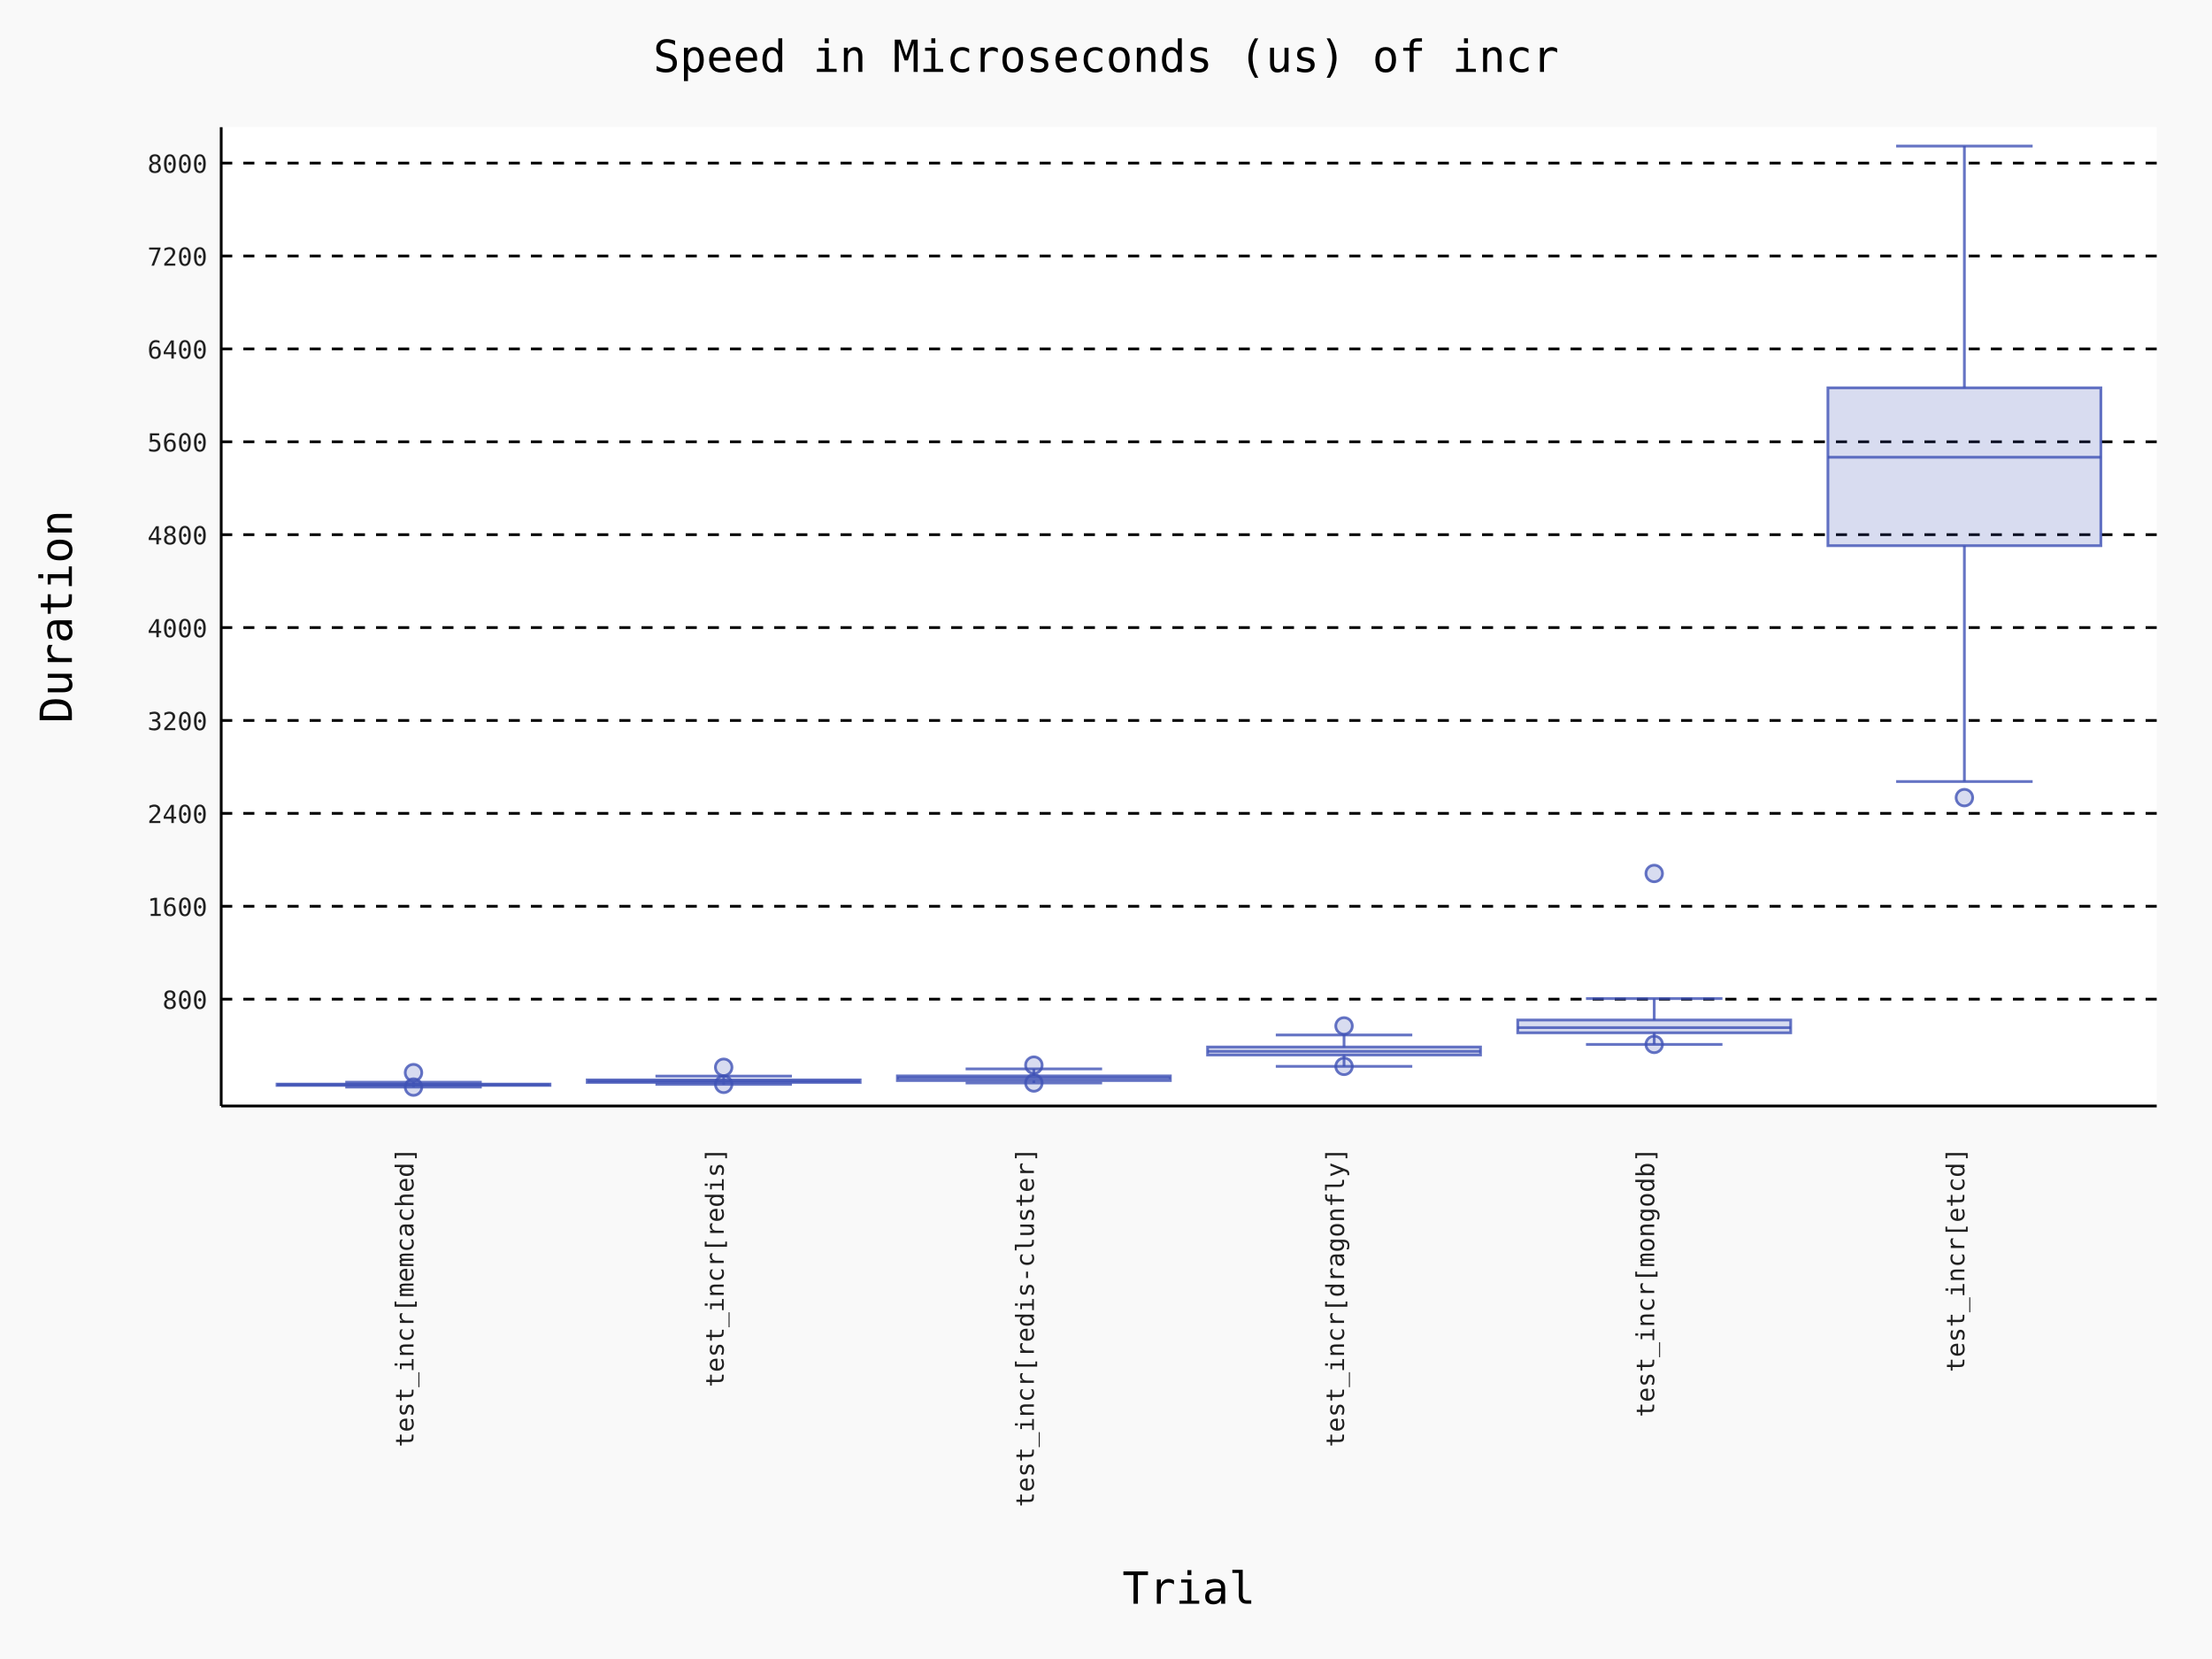
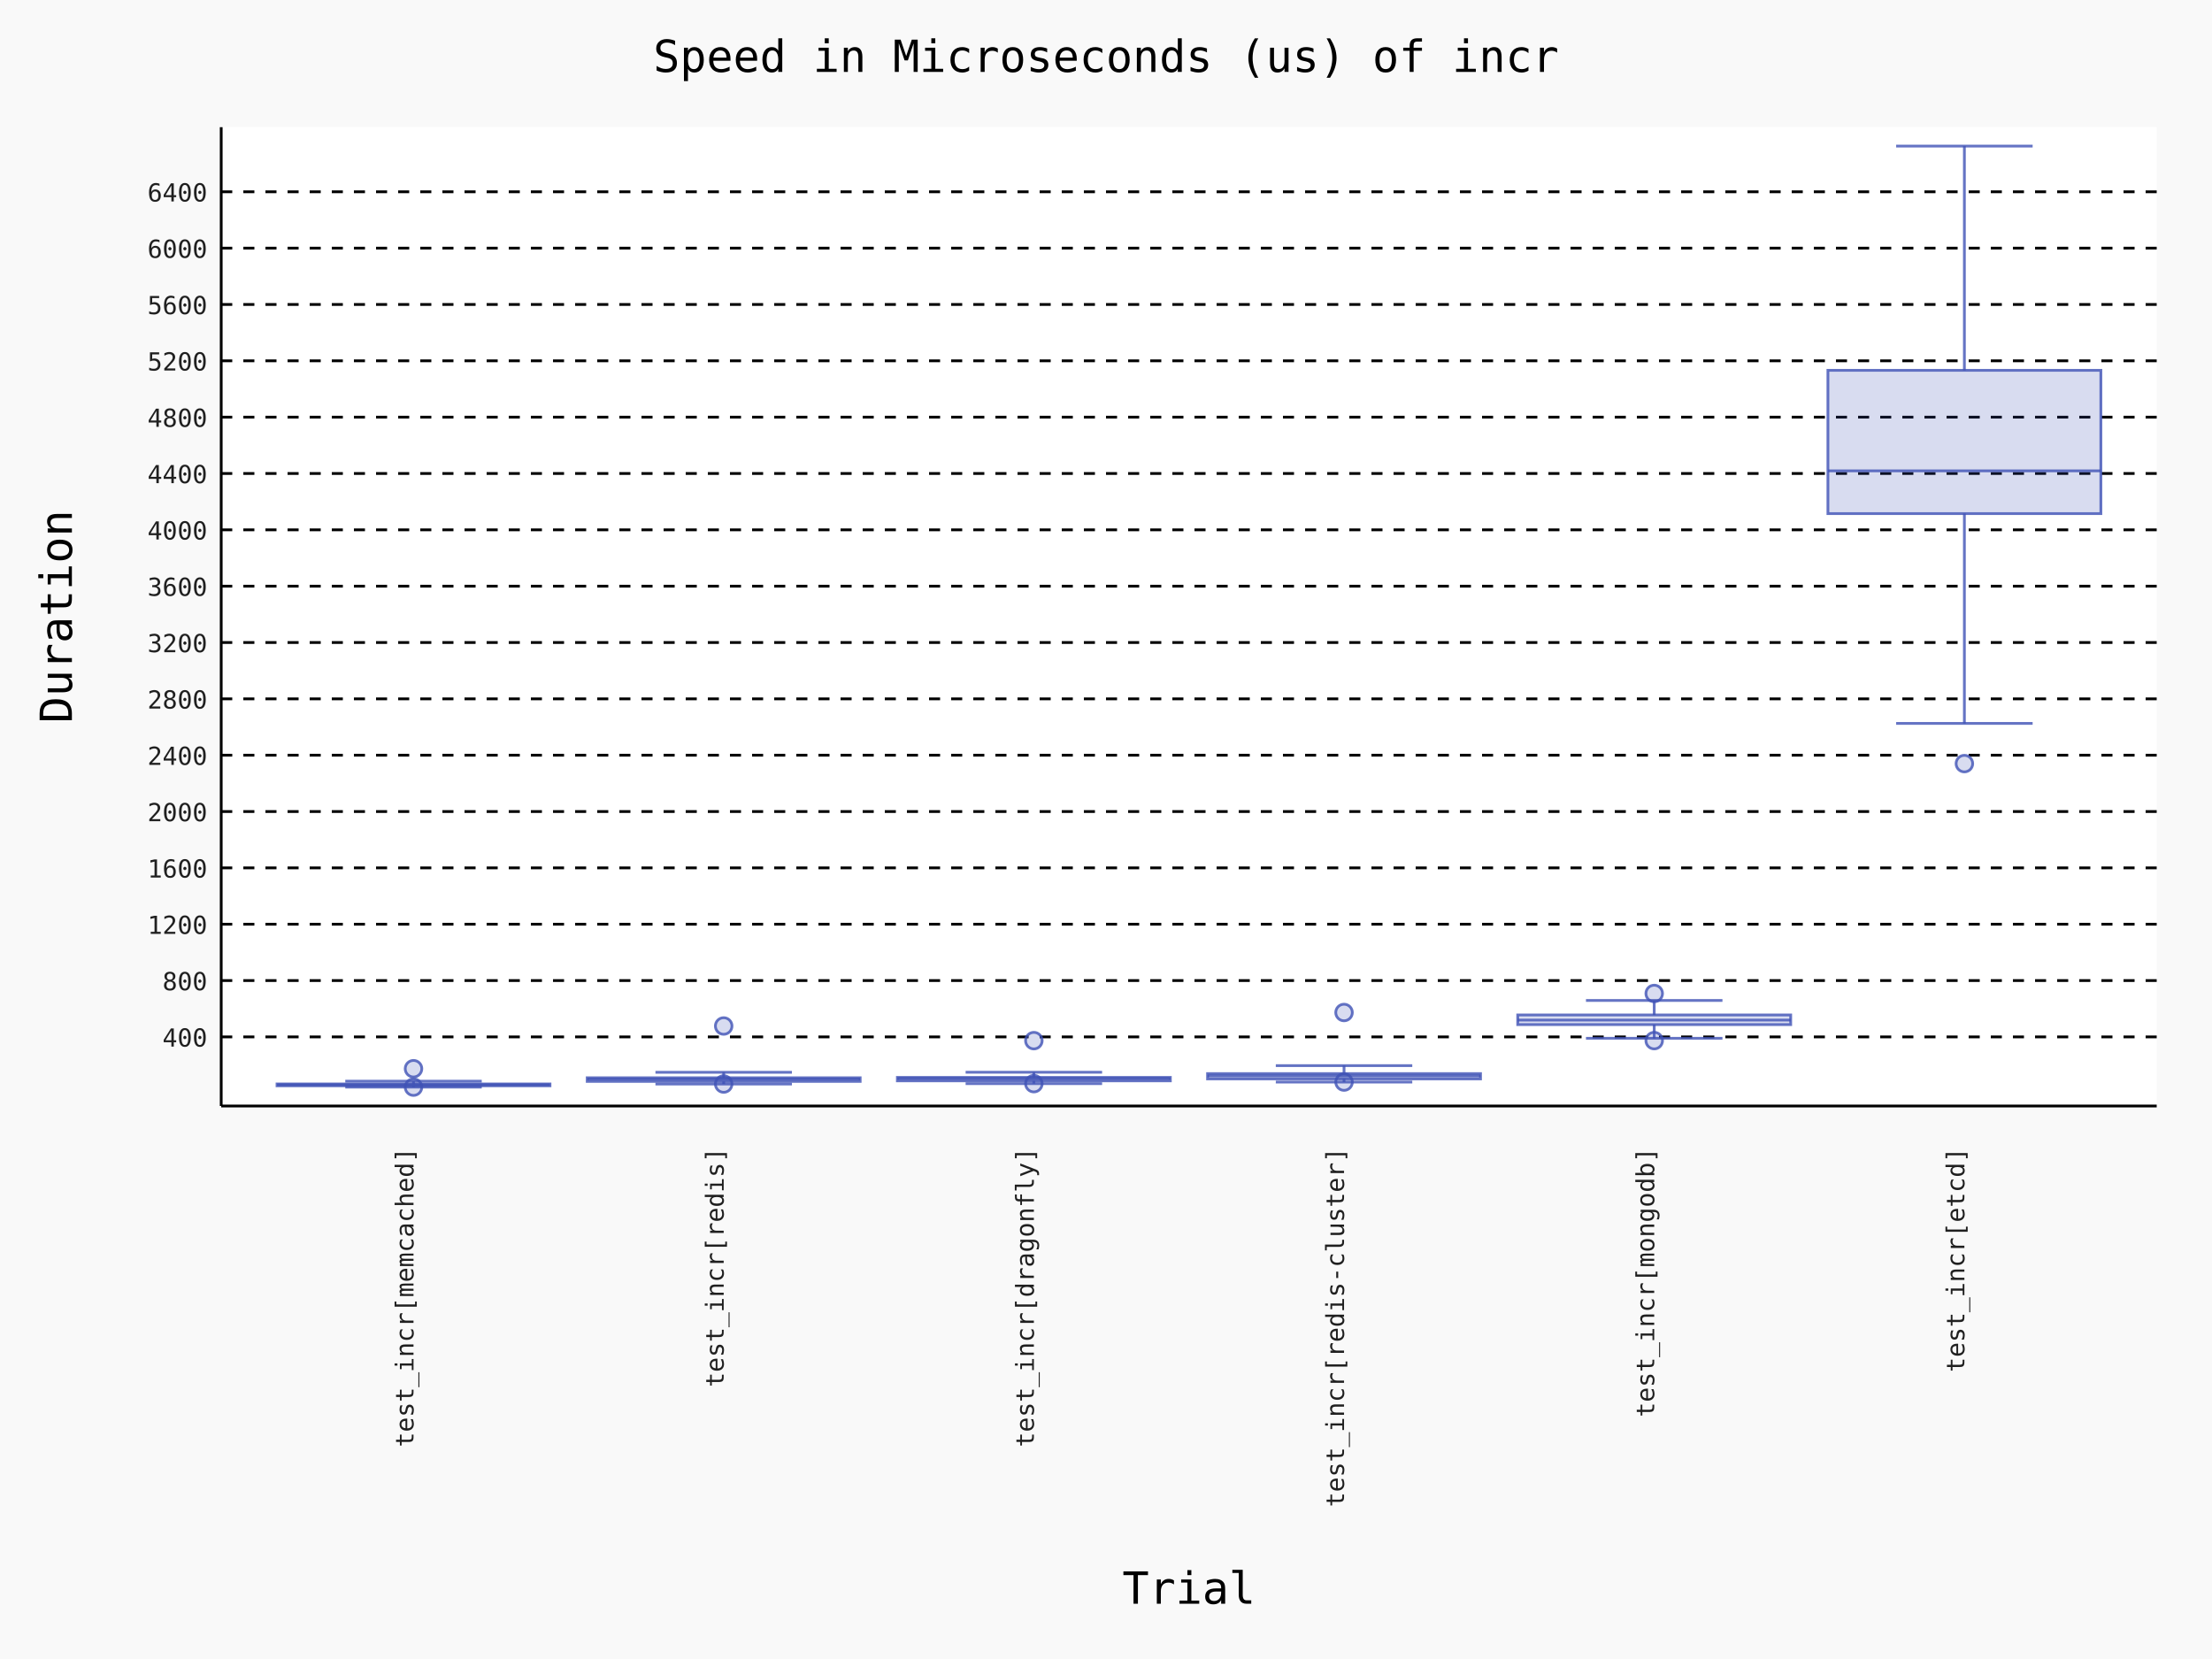
- <svg xmlns="http://www.w3.org/2000/svg" id="chart-09f08cb8-b67e-47f2-aedc-a367918e4a37" class="pygal-chart" viewBox="0 0 800 600">
+ <svg xmlns="http://www.w3.org/2000/svg" id="chart-452900c5-71c4-4191-9be7-1c1c07b2d502" class="pygal-chart" viewBox="0 0 800 600">
  <defs>
-     <style type="text/css">#chart-09f08cb8-b67e-47f2-aedc-a367918e4a37{-webkit-user-select:none;-webkit-font-smoothing:antialiased;font-family:Consolas,"Deja Vu Sans Mono","Bitstream Vera Sans Mono","Courier New",monospace}#chart-09f08cb8-b67e-47f2-aedc-a367918e4a37 .title{font-family:Consolas,"Deja Vu Sans Mono","Bitstream Vera Sans Mono","Courier New",monospace;font-size:16px}#chart-09f08cb8-b67e-47f2-aedc-a367918e4a37 .legends .legend text{font-family:Consolas,"Deja Vu Sans Mono","Bitstream Vera Sans Mono","Courier New",monospace;font-size:14px}#chart-09f08cb8-b67e-47f2-aedc-a367918e4a37 .axis text{font-family:Consolas,"Deja Vu Sans Mono","Bitstream Vera Sans Mono","Courier New",monospace;font-size:10px}#chart-09f08cb8-b67e-47f2-aedc-a367918e4a37 .axis text.major{font-family:Consolas,"Deja Vu Sans Mono","Bitstream Vera Sans Mono","Courier New",monospace;font-size:10px}#chart-09f08cb8-b67e-47f2-aedc-a367918e4a37 .text-overlay text.value{font-family:Consolas,"Deja Vu Sans Mono","Bitstream Vera Sans Mono","Courier New",monospace;font-size:16px}#chart-09f08cb8-b67e-47f2-aedc-a367918e4a37 .text-overlay text.label{font-family:Consolas,"Deja Vu Sans Mono","Bitstream Vera Sans Mono","Courier New",monospace;font-size:10px}#chart-09f08cb8-b67e-47f2-aedc-a367918e4a37 .tooltip{font-family:Consolas,"Deja Vu Sans Mono","Bitstream Vera Sans Mono","Courier New",monospace;font-size:14px}#chart-09f08cb8-b67e-47f2-aedc-a367918e4a37 text.no_data{font-family:Consolas,"Deja Vu Sans Mono","Bitstream Vera Sans Mono","Courier New",monospace;font-size:64px}
- #chart-09f08cb8-b67e-47f2-aedc-a367918e4a37{background-color:rgba(249,249,249,1)}#chart-09f08cb8-b67e-47f2-aedc-a367918e4a37 path,#chart-09f08cb8-b67e-47f2-aedc-a367918e4a37 line,#chart-09f08cb8-b67e-47f2-aedc-a367918e4a37 rect,#chart-09f08cb8-b67e-47f2-aedc-a367918e4a37 circle{-webkit-transition:150ms;-moz-transition:150ms;transition:150ms}#chart-09f08cb8-b67e-47f2-aedc-a367918e4a37 .graph &gt; .background{fill:rgba(249,249,249,1)}#chart-09f08cb8-b67e-47f2-aedc-a367918e4a37 .plot &gt; .background{fill:rgba(255,255,255,1)}#chart-09f08cb8-b67e-47f2-aedc-a367918e4a37 .graph{fill:rgba(0,0,0,.87)}#chart-09f08cb8-b67e-47f2-aedc-a367918e4a37 text.no_data{fill:rgba(0,0,0,1)}#chart-09f08cb8-b67e-47f2-aedc-a367918e4a37 .title{fill:rgba(0,0,0,1)}#chart-09f08cb8-b67e-47f2-aedc-a367918e4a37 .legends .legend text{fill:rgba(0,0,0,.87)}#chart-09f08cb8-b67e-47f2-aedc-a367918e4a37 .legends .legend:hover text{fill:rgba(0,0,0,1)}#chart-09f08cb8-b67e-47f2-aedc-a367918e4a37 .axis .line{stroke:rgba(0,0,0,1)}#chart-09f08cb8-b67e-47f2-aedc-a367918e4a37 .axis .guide.line{stroke:rgba(0,0,0,.54)}#chart-09f08cb8-b67e-47f2-aedc-a367918e4a37 .axis .major.line{stroke:rgba(0,0,0,.87)}#chart-09f08cb8-b67e-47f2-aedc-a367918e4a37 .axis text.major{fill:rgba(0,0,0,1)}#chart-09f08cb8-b67e-47f2-aedc-a367918e4a37 .axis.y .guides:hover .guide.line,#chart-09f08cb8-b67e-47f2-aedc-a367918e4a37 .line-graph .axis.x .guides:hover .guide.line,#chart-09f08cb8-b67e-47f2-aedc-a367918e4a37 .stackedline-graph .axis.x .guides:hover .guide.line,#chart-09f08cb8-b67e-47f2-aedc-a367918e4a37 .xy-graph .axis.x .guides:hover .guide.line{stroke:rgba(0,0,0,1)}#chart-09f08cb8-b67e-47f2-aedc-a367918e4a37 .axis .guides:hover text{fill:rgba(0,0,0,1)}#chart-09f08cb8-b67e-47f2-aedc-a367918e4a37 .reactive{fill-opacity:.7;stroke-opacity:.8;stroke-width:1}#chart-09f08cb8-b67e-47f2-aedc-a367918e4a37 .ci{stroke:rgba(0,0,0,.87)}#chart-09f08cb8-b67e-47f2-aedc-a367918e4a37 .reactive.active,#chart-09f08cb8-b67e-47f2-aedc-a367918e4a37 .active .reactive{fill-opacity:.8;stroke-opacity:.9;stroke-width:4}#chart-09f08cb8-b67e-47f2-aedc-a367918e4a37 .ci .reactive.active{stroke-width:1.5}#chart-09f08cb8-b67e-47f2-aedc-a367918e4a37 .series text{fill:rgba(0,0,0,1)}#chart-09f08cb8-b67e-47f2-aedc-a367918e4a37 .tooltip rect{fill:rgba(255,255,255,1);stroke:rgba(0,0,0,1);-webkit-transition:opacity 150ms;-moz-transition:opacity 150ms;transition:opacity 150ms}#chart-09f08cb8-b67e-47f2-aedc-a367918e4a37 .tooltip .label{fill:rgba(0,0,0,.87)}#chart-09f08cb8-b67e-47f2-aedc-a367918e4a37 .tooltip .label{fill:rgba(0,0,0,.87)}#chart-09f08cb8-b67e-47f2-aedc-a367918e4a37 .tooltip .legend{font-size:.8em;fill:rgba(0,0,0,.54)}#chart-09f08cb8-b67e-47f2-aedc-a367918e4a37 .tooltip .x_label{font-size:.6em;fill:rgba(0,0,0,1)}#chart-09f08cb8-b67e-47f2-aedc-a367918e4a37 .tooltip .xlink{font-size:.5em;text-decoration:underline}#chart-09f08cb8-b67e-47f2-aedc-a367918e4a37 .tooltip .value{font-size:1.5em}#chart-09f08cb8-b67e-47f2-aedc-a367918e4a37 .bound{font-size:.5em}#chart-09f08cb8-b67e-47f2-aedc-a367918e4a37 .max-value{font-size:.75em;fill:rgba(0,0,0,.54)}#chart-09f08cb8-b67e-47f2-aedc-a367918e4a37 .map-element{fill:rgba(255,255,255,1);stroke:rgba(0,0,0,.54) !important}#chart-09f08cb8-b67e-47f2-aedc-a367918e4a37 .map-element .reactive{fill-opacity:inherit;stroke-opacity:inherit}#chart-09f08cb8-b67e-47f2-aedc-a367918e4a37 .color-0,#chart-09f08cb8-b67e-47f2-aedc-a367918e4a37 .color-0 a:visited{stroke:#3F51B5;fill:#3F51B5}#chart-09f08cb8-b67e-47f2-aedc-a367918e4a37 .color-1,#chart-09f08cb8-b67e-47f2-aedc-a367918e4a37 .color-1 a:visited{stroke:#3F51B5;fill:#3F51B5}#chart-09f08cb8-b67e-47f2-aedc-a367918e4a37 .color-2,#chart-09f08cb8-b67e-47f2-aedc-a367918e4a37 .color-2 a:visited{stroke:#3F51B5;fill:#3F51B5}#chart-09f08cb8-b67e-47f2-aedc-a367918e4a37 .color-3,#chart-09f08cb8-b67e-47f2-aedc-a367918e4a37 .color-3 a:visited{stroke:#3F51B5;fill:#3F51B5}#chart-09f08cb8-b67e-47f2-aedc-a367918e4a37 .color-4,#chart-09f08cb8-b67e-47f2-aedc-a367918e4a37 .color-4 a:visited{stroke:#3F51B5;fill:#3F51B5}#chart-09f08cb8-b67e-47f2-aedc-a367918e4a37 .color-5,#chart-09f08cb8-b67e-47f2-aedc-a367918e4a37 .color-5 a:visited{stroke:#3F51B5;fill:#3F51B5}#chart-09f08cb8-b67e-47f2-aedc-a367918e4a37 .text-overlay .color-0 text{fill:black}#chart-09f08cb8-b67e-47f2-aedc-a367918e4a37 .text-overlay .color-1 text{fill:black}#chart-09f08cb8-b67e-47f2-aedc-a367918e4a37 .text-overlay .color-2 text{fill:black}#chart-09f08cb8-b67e-47f2-aedc-a367918e4a37 .text-overlay .color-3 text{fill:black}#chart-09f08cb8-b67e-47f2-aedc-a367918e4a37 .text-overlay .color-4 text{fill:black}#chart-09f08cb8-b67e-47f2-aedc-a367918e4a37 .text-overlay .color-5 text{fill:black}
- #chart-09f08cb8-b67e-47f2-aedc-a367918e4a37 text.no_data{text-anchor:middle}#chart-09f08cb8-b67e-47f2-aedc-a367918e4a37 .guide.line{fill:none}#chart-09f08cb8-b67e-47f2-aedc-a367918e4a37 .centered{text-anchor:middle}#chart-09f08cb8-b67e-47f2-aedc-a367918e4a37 .title{text-anchor:middle}#chart-09f08cb8-b67e-47f2-aedc-a367918e4a37 .legends .legend text{fill-opacity:1}#chart-09f08cb8-b67e-47f2-aedc-a367918e4a37 .axis.x text{text-anchor:middle}#chart-09f08cb8-b67e-47f2-aedc-a367918e4a37 .axis.x:not(.web) text[transform]{text-anchor:start}#chart-09f08cb8-b67e-47f2-aedc-a367918e4a37 .axis.x:not(.web) text[transform].backwards{text-anchor:end}#chart-09f08cb8-b67e-47f2-aedc-a367918e4a37 .axis.y text{text-anchor:end}#chart-09f08cb8-b67e-47f2-aedc-a367918e4a37 .axis.y text[transform].backwards{text-anchor:start}#chart-09f08cb8-b67e-47f2-aedc-a367918e4a37 .axis.y2 text{text-anchor:start}#chart-09f08cb8-b67e-47f2-aedc-a367918e4a37 .axis.y2 text[transform].backwards{text-anchor:end}#chart-09f08cb8-b67e-47f2-aedc-a367918e4a37 .axis .guide.line{stroke-dasharray:4,4;stroke:black}#chart-09f08cb8-b67e-47f2-aedc-a367918e4a37 .axis .major.guide.line{stroke-dasharray:6,6;stroke:black}#chart-09f08cb8-b67e-47f2-aedc-a367918e4a37 .horizontal .axis.y .guide.line,#chart-09f08cb8-b67e-47f2-aedc-a367918e4a37 .horizontal .axis.y2 .guide.line,#chart-09f08cb8-b67e-47f2-aedc-a367918e4a37 .vertical .axis.x .guide.line{opacity:0}#chart-09f08cb8-b67e-47f2-aedc-a367918e4a37 .horizontal .axis.always_show .guide.line,#chart-09f08cb8-b67e-47f2-aedc-a367918e4a37 .vertical .axis.always_show .guide.line{opacity:1 !important}#chart-09f08cb8-b67e-47f2-aedc-a367918e4a37 .axis.y .guides:hover .guide.line,#chart-09f08cb8-b67e-47f2-aedc-a367918e4a37 .axis.y2 .guides:hover .guide.line,#chart-09f08cb8-b67e-47f2-aedc-a367918e4a37 .axis.x .guides:hover .guide.line{opacity:1}#chart-09f08cb8-b67e-47f2-aedc-a367918e4a37 .axis .guides:hover text{opacity:1}#chart-09f08cb8-b67e-47f2-aedc-a367918e4a37 .nofill{fill:none}#chart-09f08cb8-b67e-47f2-aedc-a367918e4a37 .subtle-fill{fill-opacity:.2}#chart-09f08cb8-b67e-47f2-aedc-a367918e4a37 .dot{stroke-width:1px;fill-opacity:1;stroke-opacity:1}#chart-09f08cb8-b67e-47f2-aedc-a367918e4a37 .dot.active{stroke-width:5px}#chart-09f08cb8-b67e-47f2-aedc-a367918e4a37 .dot.negative{fill:transparent}#chart-09f08cb8-b67e-47f2-aedc-a367918e4a37 text,#chart-09f08cb8-b67e-47f2-aedc-a367918e4a37 tspan{stroke:none !important}#chart-09f08cb8-b67e-47f2-aedc-a367918e4a37 .series text.active{opacity:1}#chart-09f08cb8-b67e-47f2-aedc-a367918e4a37 .tooltip rect{fill-opacity:.95;stroke-width:.5}#chart-09f08cb8-b67e-47f2-aedc-a367918e4a37 .tooltip text{fill-opacity:1}#chart-09f08cb8-b67e-47f2-aedc-a367918e4a37 .showable{visibility:hidden}#chart-09f08cb8-b67e-47f2-aedc-a367918e4a37 .showable.shown{visibility:visible}#chart-09f08cb8-b67e-47f2-aedc-a367918e4a37 .gauge-background{fill:rgba(229,229,229,1);stroke:none}#chart-09f08cb8-b67e-47f2-aedc-a367918e4a37 .bg-lines{stroke:rgba(249,249,249,1);stroke-width:2px}
+     <style type="text/css">#chart-452900c5-71c4-4191-9be7-1c1c07b2d502{-webkit-user-select:none;-webkit-font-smoothing:antialiased;font-family:Consolas,"Deja Vu Sans Mono","Bitstream Vera Sans Mono","Courier New",monospace}#chart-452900c5-71c4-4191-9be7-1c1c07b2d502 .title{font-family:Consolas,"Deja Vu Sans Mono","Bitstream Vera Sans Mono","Courier New",monospace;font-size:16px}#chart-452900c5-71c4-4191-9be7-1c1c07b2d502 .legends .legend text{font-family:Consolas,"Deja Vu Sans Mono","Bitstream Vera Sans Mono","Courier New",monospace;font-size:14px}#chart-452900c5-71c4-4191-9be7-1c1c07b2d502 .axis text{font-family:Consolas,"Deja Vu Sans Mono","Bitstream Vera Sans Mono","Courier New",monospace;font-size:10px}#chart-452900c5-71c4-4191-9be7-1c1c07b2d502 .axis text.major{font-family:Consolas,"Deja Vu Sans Mono","Bitstream Vera Sans Mono","Courier New",monospace;font-size:10px}#chart-452900c5-71c4-4191-9be7-1c1c07b2d502 .text-overlay text.value{font-family:Consolas,"Deja Vu Sans Mono","Bitstream Vera Sans Mono","Courier New",monospace;font-size:16px}#chart-452900c5-71c4-4191-9be7-1c1c07b2d502 .text-overlay text.label{font-family:Consolas,"Deja Vu Sans Mono","Bitstream Vera Sans Mono","Courier New",monospace;font-size:10px}#chart-452900c5-71c4-4191-9be7-1c1c07b2d502 .tooltip{font-family:Consolas,"Deja Vu Sans Mono","Bitstream Vera Sans Mono","Courier New",monospace;font-size:14px}#chart-452900c5-71c4-4191-9be7-1c1c07b2d502 text.no_data{font-family:Consolas,"Deja Vu Sans Mono","Bitstream Vera Sans Mono","Courier New",monospace;font-size:64px}
+ #chart-452900c5-71c4-4191-9be7-1c1c07b2d502{background-color:rgba(249,249,249,1)}#chart-452900c5-71c4-4191-9be7-1c1c07b2d502 path,#chart-452900c5-71c4-4191-9be7-1c1c07b2d502 line,#chart-452900c5-71c4-4191-9be7-1c1c07b2d502 rect,#chart-452900c5-71c4-4191-9be7-1c1c07b2d502 circle{-webkit-transition:150ms;-moz-transition:150ms;transition:150ms}#chart-452900c5-71c4-4191-9be7-1c1c07b2d502 .graph &gt; .background{fill:rgba(249,249,249,1)}#chart-452900c5-71c4-4191-9be7-1c1c07b2d502 .plot &gt; .background{fill:rgba(255,255,255,1)}#chart-452900c5-71c4-4191-9be7-1c1c07b2d502 .graph{fill:rgba(0,0,0,.87)}#chart-452900c5-71c4-4191-9be7-1c1c07b2d502 text.no_data{fill:rgba(0,0,0,1)}#chart-452900c5-71c4-4191-9be7-1c1c07b2d502 .title{fill:rgba(0,0,0,1)}#chart-452900c5-71c4-4191-9be7-1c1c07b2d502 .legends .legend text{fill:rgba(0,0,0,.87)}#chart-452900c5-71c4-4191-9be7-1c1c07b2d502 .legends .legend:hover text{fill:rgba(0,0,0,1)}#chart-452900c5-71c4-4191-9be7-1c1c07b2d502 .axis .line{stroke:rgba(0,0,0,1)}#chart-452900c5-71c4-4191-9be7-1c1c07b2d502 .axis .guide.line{stroke:rgba(0,0,0,.54)}#chart-452900c5-71c4-4191-9be7-1c1c07b2d502 .axis .major.line{stroke:rgba(0,0,0,.87)}#chart-452900c5-71c4-4191-9be7-1c1c07b2d502 .axis text.major{fill:rgba(0,0,0,1)}#chart-452900c5-71c4-4191-9be7-1c1c07b2d502 .axis.y .guides:hover .guide.line,#chart-452900c5-71c4-4191-9be7-1c1c07b2d502 .line-graph .axis.x .guides:hover .guide.line,#chart-452900c5-71c4-4191-9be7-1c1c07b2d502 .stackedline-graph .axis.x .guides:hover .guide.line,#chart-452900c5-71c4-4191-9be7-1c1c07b2d502 .xy-graph .axis.x .guides:hover .guide.line{stroke:rgba(0,0,0,1)}#chart-452900c5-71c4-4191-9be7-1c1c07b2d502 .axis .guides:hover text{fill:rgba(0,0,0,1)}#chart-452900c5-71c4-4191-9be7-1c1c07b2d502 .reactive{fill-opacity:.7;stroke-opacity:.8;stroke-width:1}#chart-452900c5-71c4-4191-9be7-1c1c07b2d502 .ci{stroke:rgba(0,0,0,.87)}#chart-452900c5-71c4-4191-9be7-1c1c07b2d502 .reactive.active,#chart-452900c5-71c4-4191-9be7-1c1c07b2d502 .active .reactive{fill-opacity:.8;stroke-opacity:.9;stroke-width:4}#chart-452900c5-71c4-4191-9be7-1c1c07b2d502 .ci .reactive.active{stroke-width:1.5}#chart-452900c5-71c4-4191-9be7-1c1c07b2d502 .series text{fill:rgba(0,0,0,1)}#chart-452900c5-71c4-4191-9be7-1c1c07b2d502 .tooltip rect{fill:rgba(255,255,255,1);stroke:rgba(0,0,0,1);-webkit-transition:opacity 150ms;-moz-transition:opacity 150ms;transition:opacity 150ms}#chart-452900c5-71c4-4191-9be7-1c1c07b2d502 .tooltip .label{fill:rgba(0,0,0,.87)}#chart-452900c5-71c4-4191-9be7-1c1c07b2d502 .tooltip .label{fill:rgba(0,0,0,.87)}#chart-452900c5-71c4-4191-9be7-1c1c07b2d502 .tooltip .legend{font-size:.8em;fill:rgba(0,0,0,.54)}#chart-452900c5-71c4-4191-9be7-1c1c07b2d502 .tooltip .x_label{font-size:.6em;fill:rgba(0,0,0,1)}#chart-452900c5-71c4-4191-9be7-1c1c07b2d502 .tooltip .xlink{font-size:.5em;text-decoration:underline}#chart-452900c5-71c4-4191-9be7-1c1c07b2d502 .tooltip .value{font-size:1.5em}#chart-452900c5-71c4-4191-9be7-1c1c07b2d502 .bound{font-size:.5em}#chart-452900c5-71c4-4191-9be7-1c1c07b2d502 .max-value{font-size:.75em;fill:rgba(0,0,0,.54)}#chart-452900c5-71c4-4191-9be7-1c1c07b2d502 .map-element{fill:rgba(255,255,255,1);stroke:rgba(0,0,0,.54) !important}#chart-452900c5-71c4-4191-9be7-1c1c07b2d502 .map-element .reactive{fill-opacity:inherit;stroke-opacity:inherit}#chart-452900c5-71c4-4191-9be7-1c1c07b2d502 .color-0,#chart-452900c5-71c4-4191-9be7-1c1c07b2d502 .color-0 a:visited{stroke:#3F51B5;fill:#3F51B5}#chart-452900c5-71c4-4191-9be7-1c1c07b2d502 .color-1,#chart-452900c5-71c4-4191-9be7-1c1c07b2d502 .color-1 a:visited{stroke:#3F51B5;fill:#3F51B5}#chart-452900c5-71c4-4191-9be7-1c1c07b2d502 .color-2,#chart-452900c5-71c4-4191-9be7-1c1c07b2d502 .color-2 a:visited{stroke:#3F51B5;fill:#3F51B5}#chart-452900c5-71c4-4191-9be7-1c1c07b2d502 .color-3,#chart-452900c5-71c4-4191-9be7-1c1c07b2d502 .color-3 a:visited{stroke:#3F51B5;fill:#3F51B5}#chart-452900c5-71c4-4191-9be7-1c1c07b2d502 .color-4,#chart-452900c5-71c4-4191-9be7-1c1c07b2d502 .color-4 a:visited{stroke:#3F51B5;fill:#3F51B5}#chart-452900c5-71c4-4191-9be7-1c1c07b2d502 .color-5,#chart-452900c5-71c4-4191-9be7-1c1c07b2d502 .color-5 a:visited{stroke:#3F51B5;fill:#3F51B5}#chart-452900c5-71c4-4191-9be7-1c1c07b2d502 .text-overlay .color-0 text{fill:black}#chart-452900c5-71c4-4191-9be7-1c1c07b2d502 .text-overlay .color-1 text{fill:black}#chart-452900c5-71c4-4191-9be7-1c1c07b2d502 .text-overlay .color-2 text{fill:black}#chart-452900c5-71c4-4191-9be7-1c1c07b2d502 .text-overlay .color-3 text{fill:black}#chart-452900c5-71c4-4191-9be7-1c1c07b2d502 .text-overlay .color-4 text{fill:black}#chart-452900c5-71c4-4191-9be7-1c1c07b2d502 .text-overlay .color-5 text{fill:black}
+ #chart-452900c5-71c4-4191-9be7-1c1c07b2d502 text.no_data{text-anchor:middle}#chart-452900c5-71c4-4191-9be7-1c1c07b2d502 .guide.line{fill:none}#chart-452900c5-71c4-4191-9be7-1c1c07b2d502 .centered{text-anchor:middle}#chart-452900c5-71c4-4191-9be7-1c1c07b2d502 .title{text-anchor:middle}#chart-452900c5-71c4-4191-9be7-1c1c07b2d502 .legends .legend text{fill-opacity:1}#chart-452900c5-71c4-4191-9be7-1c1c07b2d502 .axis.x text{text-anchor:middle}#chart-452900c5-71c4-4191-9be7-1c1c07b2d502 .axis.x:not(.web) text[transform]{text-anchor:start}#chart-452900c5-71c4-4191-9be7-1c1c07b2d502 .axis.x:not(.web) text[transform].backwards{text-anchor:end}#chart-452900c5-71c4-4191-9be7-1c1c07b2d502 .axis.y text{text-anchor:end}#chart-452900c5-71c4-4191-9be7-1c1c07b2d502 .axis.y text[transform].backwards{text-anchor:start}#chart-452900c5-71c4-4191-9be7-1c1c07b2d502 .axis.y2 text{text-anchor:start}#chart-452900c5-71c4-4191-9be7-1c1c07b2d502 .axis.y2 text[transform].backwards{text-anchor:end}#chart-452900c5-71c4-4191-9be7-1c1c07b2d502 .axis .guide.line{stroke-dasharray:4,4;stroke:black}#chart-452900c5-71c4-4191-9be7-1c1c07b2d502 .axis .major.guide.line{stroke-dasharray:6,6;stroke:black}#chart-452900c5-71c4-4191-9be7-1c1c07b2d502 .horizontal .axis.y .guide.line,#chart-452900c5-71c4-4191-9be7-1c1c07b2d502 .horizontal .axis.y2 .guide.line,#chart-452900c5-71c4-4191-9be7-1c1c07b2d502 .vertical .axis.x .guide.line{opacity:0}#chart-452900c5-71c4-4191-9be7-1c1c07b2d502 .horizontal .axis.always_show .guide.line,#chart-452900c5-71c4-4191-9be7-1c1c07b2d502 .vertical .axis.always_show .guide.line{opacity:1 !important}#chart-452900c5-71c4-4191-9be7-1c1c07b2d502 .axis.y .guides:hover .guide.line,#chart-452900c5-71c4-4191-9be7-1c1c07b2d502 .axis.y2 .guides:hover .guide.line,#chart-452900c5-71c4-4191-9be7-1c1c07b2d502 .axis.x .guides:hover .guide.line{opacity:1}#chart-452900c5-71c4-4191-9be7-1c1c07b2d502 .axis .guides:hover text{opacity:1}#chart-452900c5-71c4-4191-9be7-1c1c07b2d502 .nofill{fill:none}#chart-452900c5-71c4-4191-9be7-1c1c07b2d502 .subtle-fill{fill-opacity:.2}#chart-452900c5-71c4-4191-9be7-1c1c07b2d502 .dot{stroke-width:1px;fill-opacity:1;stroke-opacity:1}#chart-452900c5-71c4-4191-9be7-1c1c07b2d502 .dot.active{stroke-width:5px}#chart-452900c5-71c4-4191-9be7-1c1c07b2d502 .dot.negative{fill:transparent}#chart-452900c5-71c4-4191-9be7-1c1c07b2d502 text,#chart-452900c5-71c4-4191-9be7-1c1c07b2d502 tspan{stroke:none !important}#chart-452900c5-71c4-4191-9be7-1c1c07b2d502 .series text.active{opacity:1}#chart-452900c5-71c4-4191-9be7-1c1c07b2d502 .tooltip rect{fill-opacity:.95;stroke-width:.5}#chart-452900c5-71c4-4191-9be7-1c1c07b2d502 .tooltip text{fill-opacity:1}#chart-452900c5-71c4-4191-9be7-1c1c07b2d502 .showable{visibility:hidden}#chart-452900c5-71c4-4191-9be7-1c1c07b2d502 .showable.shown{visibility:visible}#chart-452900c5-71c4-4191-9be7-1c1c07b2d502 .gauge-background{fill:rgba(229,229,229,1);stroke:none}#chart-452900c5-71c4-4191-9be7-1c1c07b2d502 .bg-lines{stroke:rgba(249,249,249,1);stroke-width:2px}
.tooltip .value{font-size:1em !important}.axis text{font-size:9px !important}</style>
  </defs>
  <g class="graph custombox-graph vertical">
    <rect x="0" y="0" width="800" height="600" class="background" />
    <g transform="translate(80, 46)" class="plot">
      <rect x="0" y="0" width="700.0" height="354.0" class="background" />
      <g class="axis y always_show">
        <path d="M0 354 h700" class="line" />
        <g class="guides">
-           <path d="M0 315.359 h700" class="guide line" />
-           <text x="-5" y="318.859" class="">800</text>
-         </g>
-         <g class="guides">
-           <path d="M0 281.761 h700" class="guide line" />
-           <text x="-5" y="285.261" class="">1600</text>
-         </g>
-         <g class="guides">
-           <path d="M0 248.164 h700" class="guide line" />
-           <text x="-5" y="251.664" class="">2400</text>
-         </g>
-         <g class="guides">
-           <path d="M0 214.566 h700" class="guide line" />
-           <text x="-5" y="218.066" class="">3200</text>
-         </g>
-         <g class="guides">
-           <path d="M0 180.969 h700" class="guide line" />
-           <text x="-5" y="184.469" class="">4000</text>
-         </g>
-         <g class="guides">
-           <path d="M0 147.371 h700" class="guide line" />
-           <text x="-5" y="150.871" class="">4800</text>
-         </g>
-         <g class="guides">
-           <path d="M0 113.774 h700" class="guide line" />
-           <text x="-5" y="117.274" class="">5600</text>
-         </g>
-         <g class="guides">
-           <path d="M0 80.176 h700" class="guide line" />
-           <text x="-5" y="83.676" class="">6400</text>
-         </g>
-         <g class="guides">
-           <path d="M0 46.579 h700" class="guide line" />
-           <text x="-5" y="50.079" class="">7200</text>
-         </g>
-         <g class="guides">
-           <path d="M0 12.981 h700" class="guide line" />
-           <text x="-5" y="16.481" class="">8000</text>
+           <path d="M0 329.007 h700" class="guide line" />
+           <text x="-5" y="332.507" class="">400</text>
+         </g>
+         <g class="guides">
+           <path d="M0 308.63 h700" class="guide line" />
+           <text x="-5" y="312.13" class="">800</text>
+         </g>
+         <g class="guides">
+           <path d="M0 288.254 h700" class="guide line" />
+           <text x="-5" y="291.754" class="">1200</text>
+         </g>
+         <g class="guides">
+           <path d="M0 267.878 h700" class="guide line" />
+           <text x="-5" y="271.378" class="">1600</text>
+         </g>
+         <g class="guides">
+           <path d="M0 247.502 h700" class="guide line" />
+           <text x="-5" y="251.002" class="">2000</text>
+         </g>
+         <g class="guides">
+           <path d="M0 227.125 h700" class="guide line" />
+           <text x="-5" y="230.625" class="">2400</text>
+         </g>
+         <g class="guides">
+           <path d="M0 206.749 h700" class="guide line" />
+           <text x="-5" y="210.249" class="">2800</text>
+         </g>
+         <g class="guides">
+           <path d="M0 186.373 h700" class="guide line" />
+           <text x="-5" y="189.873" class="">3200</text>
+         </g>
+         <g class="guides">
+           <path d="M0 165.997 h700" class="guide line" />
+           <text x="-5" y="169.497" class="">3600</text>
+         </g>
+         <g class="guides">
+           <path d="M0 145.621 h700" class="guide line" />
+           <text x="-5" y="149.121" class="">4000</text>
+         </g>
+         <g class="guides">
+           <path d="M0 125.244 h700" class="guide line" />
+           <text x="-5" y="128.744" class="">4400</text>
+         </g>
+         <g class="guides">
+           <path d="M0 104.868 h700" class="guide line" />
+           <text x="-5" y="108.368" class="">4800</text>
+         </g>
+         <g class="guides">
+           <path d="M0 84.492 h700" class="guide line" />
+           <text x="-5" y="87.992" class="">5200</text>
+         </g>
+         <g class="guides">
+           <path d="M0 64.116 h700" class="guide line" />
+           <text x="-5" y="67.616" class="">5600</text>
+         </g>
+         <g class="guides">
+           <path d="M0 43.74 h700" class="guide line" />
+           <text x="-5" y="47.24" class="">6000</text>
+         </g>
+         <g class="guides">
+           <path d="M0 23.363 h700" class="guide line" />
+           <text x="-5" y="26.863" class="">6400</text>
        </g>
      </g>
      <g class="axis x">
        <path d="M0 0 v354" class="line" />
        <g class="guides">
          <path d="M69.551 0 v354" class="guide line" />
          <text x="69.551" y="369.0" class="backwards" transform="rotate(270 69.55128 369)">test_incr[memcached]</text>
        </g>
        <g class="guides">
          <path d="M181.731 0 v354" class="guide line" />
          <text x="181.731" y="369.0" class="backwards" transform="rotate(270 181.7308 369)">test_incr[redis]</text>
        </g>
        <g class="guides">
          <path d="M293.91 0 v354" class="guide line" />
-           <text x="293.91" y="369.0" class="backwards" transform="rotate(270 293.9103 369)">test_incr[redis-cluster]</text>
+           <text x="293.91" y="369.0" class="backwards" transform="rotate(270 293.9103 369)">test_incr[dragonfly]</text>
        </g>
        <g class="guides">
          <path d="M406.09 0 v354" class="guide line" />
-           <text x="406.09" y="369.0" class="backwards" transform="rotate(270 406.0897 369)">test_incr[dragonfly]</text>
+           <text x="406.09" y="369.0" class="backwards" transform="rotate(270 406.0897 369)">test_incr[redis-cluster]</text>
        </g>
        <g class="guides">
          <path d="M518.269 0 v354" class="guide line" />
          <text x="518.269" y="369.0" class="backwards" transform="rotate(270 518.2692 369)">test_incr[mongodb]</text>
        </g>
        <g class="guides">
          <path d="M630.449 0 v354" class="guide line" />
          <text x="630.449" y="369.0" class="backwards" transform="rotate(270 630.4487 369)">test_incr[etcd]</text>
        </g>
      </g>
      <g class="series serie-0 color-0">
        <g class="boxes">
          <g class="box">
-             <path stroke-width="3" d="M44.872 347.163 L94.231 347.163" class="reactive tooltip-trigger" />
-             <path stroke-width="3" d="M20.192 346.272 L118.91 346.272" class="reactive tooltip-trigger" />
-             <path stroke-width="3" d="M44.872 345.393 L94.231 345.393" class="reactive tooltip-trigger" />
-             <path stroke-width="2" d="M69.551 347.163 L69.551 346.546" class="reactive tooltip-trigger" />
-             <path stroke-width="2" d="M69.551 345.393 L69.551 346.086" class="reactive tooltip-trigger" />
-             <rect x="20.192" y="346.086" height="0.46" width="98.718" class="subtle-fill reactive tooltip-trigger" />
-             <circle cx="69.551" cy="347.163" r="3" class="subtle-fill reactive tooltip-trigger" />
-             <circle cx="69.551" cy="341.94" r="3" class="subtle-fill reactive tooltip-trigger" />
+             <path stroke-width="3" d="M44.872 347.174 L94.231 347.174" class="reactive tooltip-trigger" />
+             <path stroke-width="3" d="M20.192 346.319 L118.91 346.319" class="reactive tooltip-trigger" />
+             <path stroke-width="3" d="M44.872 345.023 L94.231 345.023" class="reactive tooltip-trigger" />
+             <path stroke-width="2" d="M69.551 347.174 L69.551 346.695" class="reactive tooltip-trigger" />
+             <path stroke-width="2" d="M69.551 345.023 L69.551 346.026" class="reactive tooltip-trigger" />
+             <rect x="20.192" y="346.026" height="0.669" width="98.718" class="subtle-fill reactive tooltip-trigger" />
+             <circle cx="69.551" cy="347.174" r="3" class="subtle-fill reactive tooltip-trigger" />
+             <circle cx="69.551" cy="340.514" r="3" class="subtle-fill reactive tooltip-trigger" />
          </g>
        </g>
      </g>
      <g class="series serie-1 color-1">
        <g class="boxes">
          <g class="box">
-             <path stroke-width="3" d="M157.051 346.169 L206.41 346.169" class="reactive tooltip-trigger" />
-             <path stroke-width="3" d="M132.372 345.04 L231.09 345.04" class="reactive tooltip-trigger" />
-             <path stroke-width="3" d="M157.051 343.187 L206.41 343.187" class="reactive tooltip-trigger" />
-             <path stroke-width="2" d="M181.731 346.169 L181.731 345.478" class="reactive tooltip-trigger" />
-             <path stroke-width="2" d="M181.731 343.187 L181.731 344.566" class="reactive tooltip-trigger" />
-             <rect x="132.372" y="344.566" height="0.911" width="98.718" class="subtle-fill reactive tooltip-trigger" />
-             <circle cx="181.731" cy="346.169" r="3" class="subtle-fill reactive tooltip-trigger" />
-             <circle cx="181.731" cy="340.007" r="3" class="subtle-fill reactive tooltip-trigger" />
+             <path stroke-width="3" d="M157.051 346.053 L206.41 346.053" class="reactive tooltip-trigger" />
+             <path stroke-width="3" d="M132.372 344.268 L231.09 344.268" class="reactive tooltip-trigger" />
+             <path stroke-width="3" d="M157.051 341.813 L206.41 341.813" class="reactive tooltip-trigger" />
+             <path stroke-width="2" d="M181.731 346.053 L181.731 345.104" class="reactive tooltip-trigger" />
+             <path stroke-width="2" d="M181.731 341.813 L181.731 343.788" class="reactive tooltip-trigger" />
+             <rect x="132.372" y="343.788" height="1.316" width="98.718" class="subtle-fill reactive tooltip-trigger" />
+             <circle cx="181.731" cy="346.053" r="3" class="subtle-fill reactive tooltip-trigger" />
+             <circle cx="181.731" cy="325.068" r="3" class="subtle-fill reactive tooltip-trigger" />
          </g>
        </g>
      </g>
      <g class="series serie-2 color-2">
        <g class="boxes">
          <g class="box">
-             <path stroke-width="3" d="M269.231 345.675 L318.59 345.675" class="reactive tooltip-trigger" />
-             <path stroke-width="3" d="M244.551 343.841 L343.269 343.841" class="reactive tooltip-trigger" />
-             <path stroke-width="3" d="M269.231 340.584 L318.59 340.584" class="reactive tooltip-trigger" />
-             <path stroke-width="2" d="M293.91 345.675 L293.91 344.8" class="reactive tooltip-trigger" />
-             <path stroke-width="2" d="M293.91 340.584 L293.91 343.115" class="reactive tooltip-trigger" />
-             <rect x="244.551" y="343.115" height="1.685" width="98.718" class="subtle-fill reactive tooltip-trigger" />
-             <circle cx="293.91" cy="345.675" r="3" class="subtle-fill reactive tooltip-trigger" />
-             <circle cx="293.91" cy="339.231" r="3" class="subtle-fill reactive tooltip-trigger" />
+             <path stroke-width="3" d="M269.231 345.912 L318.59 345.912" class="reactive tooltip-trigger" />
+             <path stroke-width="3" d="M244.551 344.037 L343.269 344.037" class="reactive tooltip-trigger" />
+             <path stroke-width="3" d="M269.231 341.792 L318.59 341.792" class="reactive tooltip-trigger" />
+             <path stroke-width="2" d="M293.91 345.912 L293.91 344.904" class="reactive tooltip-trigger" />
+             <path stroke-width="2" d="M293.91 341.792 L293.91 343.66" class="reactive tooltip-trigger" />
+             <rect x="244.551" y="343.66" height="1.244" width="98.718" class="subtle-fill reactive tooltip-trigger" />
+             <circle cx="293.91" cy="345.912" r="3" class="subtle-fill reactive tooltip-trigger" />
+             <circle cx="293.91" cy="330.362" r="3" class="subtle-fill reactive tooltip-trigger" />
          </g>
        </g>
      </g>
      <g class="series serie-3 color-3">
        <g class="boxes">
          <g class="box">
-             <path stroke-width="3" d="M381.41 339.666 L430.769 339.666" class="reactive tooltip-trigger" />
-             <path stroke-width="3" d="M356.731 334.223 L455.449 334.223" class="reactive tooltip-trigger" />
-             <path stroke-width="3" d="M381.41 328.316 L430.769 328.316" class="reactive tooltip-trigger" />
-             <path stroke-width="2" d="M406.09 339.666 L406.09 335.546" class="reactive tooltip-trigger" />
-             <path stroke-width="2" d="M406.09 328.316 L406.09 332.666" class="reactive tooltip-trigger" />
-             <rect x="356.731" y="332.666" height="2.88" width="98.718" class="subtle-fill reactive tooltip-trigger" />
-             <circle cx="406.09" cy="339.666" r="3" class="subtle-fill reactive tooltip-trigger" />
-             <circle cx="406.09" cy="325.046" r="3" class="subtle-fill reactive tooltip-trigger" />
+             <path stroke-width="3" d="M381.41 345.342 L430.769 345.342" class="reactive tooltip-trigger" />
+             <path stroke-width="3" d="M356.731 343.101 L455.449 343.101" class="reactive tooltip-trigger" />
+             <path stroke-width="3" d="M381.41 339.4 L430.769 339.4" class="reactive tooltip-trigger" />
+             <path stroke-width="2" d="M406.09 345.342 L406.09 344.2" class="reactive tooltip-trigger" />
+             <path stroke-width="2" d="M406.09 339.4 L406.09 342.282" class="reactive tooltip-trigger" />
+             <rect x="356.731" y="342.282" height="1.918" width="98.718" class="subtle-fill reactive tooltip-trigger" />
+             <circle cx="406.09" cy="345.342" r="3" class="subtle-fill reactive tooltip-trigger" />
+             <circle cx="406.09" cy="320.187" r="3" class="subtle-fill reactive tooltip-trigger" />
          </g>
        </g>
      </g>
      <g class="series serie-4 color-4">
        <g class="boxes">
          <g class="box">
-             <path stroke-width="3" d="M493.59 331.726 L542.949 331.726" class="reactive tooltip-trigger" />
-             <path stroke-width="3" d="M468.91 325.66 L567.628 325.66" class="reactive tooltip-trigger" />
-             <path stroke-width="3" d="M493.59 315.153 L542.949 315.153" class="reactive tooltip-trigger" />
-             <path stroke-width="2" d="M518.269 331.726 L518.269 327.523" class="reactive tooltip-trigger" />
-             <path stroke-width="2" d="M518.269 315.153 L518.269 322.904" class="reactive tooltip-trigger" />
-             <rect x="468.91" y="322.904" height="4.619" width="98.718" class="subtle-fill reactive tooltip-trigger" />
-             <circle cx="518.269" cy="331.726" r="3" class="subtle-fill reactive tooltip-trigger" />
-             <circle cx="518.269" cy="269.904" r="3" class="subtle-fill reactive tooltip-trigger" />
+             <path stroke-width="3" d="M493.59 329.51 L542.949 329.51" class="reactive tooltip-trigger" />
+             <path stroke-width="3" d="M468.91 322.931 L567.628 322.931" class="reactive tooltip-trigger" />
+             <path stroke-width="3" d="M493.59 315.829 L542.949 315.829" class="reactive tooltip-trigger" />
+             <path stroke-width="2" d="M518.269 329.51 L518.269 324.56" class="reactive tooltip-trigger" />
+             <path stroke-width="2" d="M518.269 315.829 L518.269 321.069" class="reactive tooltip-trigger" />
+             <rect x="468.91" y="321.069" height="3.492" width="98.718" class="subtle-fill reactive tooltip-trigger" />
+             <circle cx="518.269" cy="330.354" r="3" class="subtle-fill reactive tooltip-trigger" />
+             <circle cx="518.269" cy="313.302" r="3" class="subtle-fill reactive tooltip-trigger" />
          </g>
        </g>
      </g>
      <g class="series serie-5 color-5">
        <g class="boxes">
          <g class="box">
-             <path stroke-width="3" d="M605.769 236.654 L655.128 236.654" class="reactive tooltip-trigger" />
-             <path stroke-width="3" d="M581.09 119.369 L679.808 119.369" class="reactive tooltip-trigger" />
-             <path stroke-width="3" d="M605.769 6.827 L655.128 6.827" class="reactive tooltip-trigger" />
-             <path stroke-width="2" d="M630.449 236.654 L630.449 151.355" class="reactive tooltip-trigger" />
-             <path stroke-width="2" d="M630.449 6.827 L630.449 94.264" class="reactive tooltip-trigger" />
-             <rect x="581.09" y="94.264" height="57.091" width="98.718" class="subtle-fill reactive tooltip-trigger" />
-             <circle cx="630.449" cy="242.476" r="3" class="subtle-fill reactive tooltip-trigger" />
-             <circle cx="630.449" cy="-424.009" r="3" class="subtle-fill reactive tooltip-trigger" />
+             <path stroke-width="3" d="M605.769 215.628 L655.128 215.628" class="reactive tooltip-trigger" />
+             <path stroke-width="3" d="M581.09 124.288 L679.808 124.288" class="reactive tooltip-trigger" />
+             <path stroke-width="3" d="M605.769 6.832 L655.128 6.832" class="reactive tooltip-trigger" />
+             <path stroke-width="2" d="M630.449 215.628 L630.449 139.758" class="reactive tooltip-trigger" />
+             <path stroke-width="2" d="M630.449 6.832 L630.449 87.93" class="reactive tooltip-trigger" />
+             <rect x="581.09" y="87.93" height="51.828" width="98.718" class="subtle-fill reactive tooltip-trigger" />
+             <circle cx="630.449" cy="230.167" r="3" class="subtle-fill reactive tooltip-trigger" />
+             <circle cx="630.449" cy="-512.739" r="3" class="subtle-fill reactive tooltip-trigger" />
          </g>
        </g>
      </g>
    </g>
    <g class="titles">
      <text x="400.0" y="26" class="title plot_title">Speed in Microseconds (us) of incr</text>
      <text x="430.0" y="580.0" class="title">Trial</text>
      <text x="0" y="249.0" class="title" transform="rotate(-90 0 223)">Duration</text>
    </g>
    <g transform="translate(80, 46)" class="plot overlay">
      <g class="series serie-0 color-0" />
      <g class="series serie-1 color-1" />
      <g class="series serie-2 color-2" />
      <g class="series serie-3 color-3" />
      <g class="series serie-4 color-4" />
      <g class="series serie-5 color-5" />
    </g>
    <g transform="translate(80, 46)" class="plot text-overlay">
      <g class="series serie-0 color-0" />
      <g class="series serie-1 color-1" />
      <g class="series serie-2 color-2" />
      <g class="series serie-3 color-3" />
      <g class="series serie-4 color-4" />
      <g class="series serie-5 color-5" />
    </g>
    <g transform="translate(80, 46)" class="plot tooltip-overlay">
      <g transform="translate(0 0)" style="opacity: 0" class="tooltip">
        <rect rx="0" ry="0" width="0" height="0" class="tooltip-box" />
        <g class="text" />
      </g>
    </g>
  </g>
</svg>
